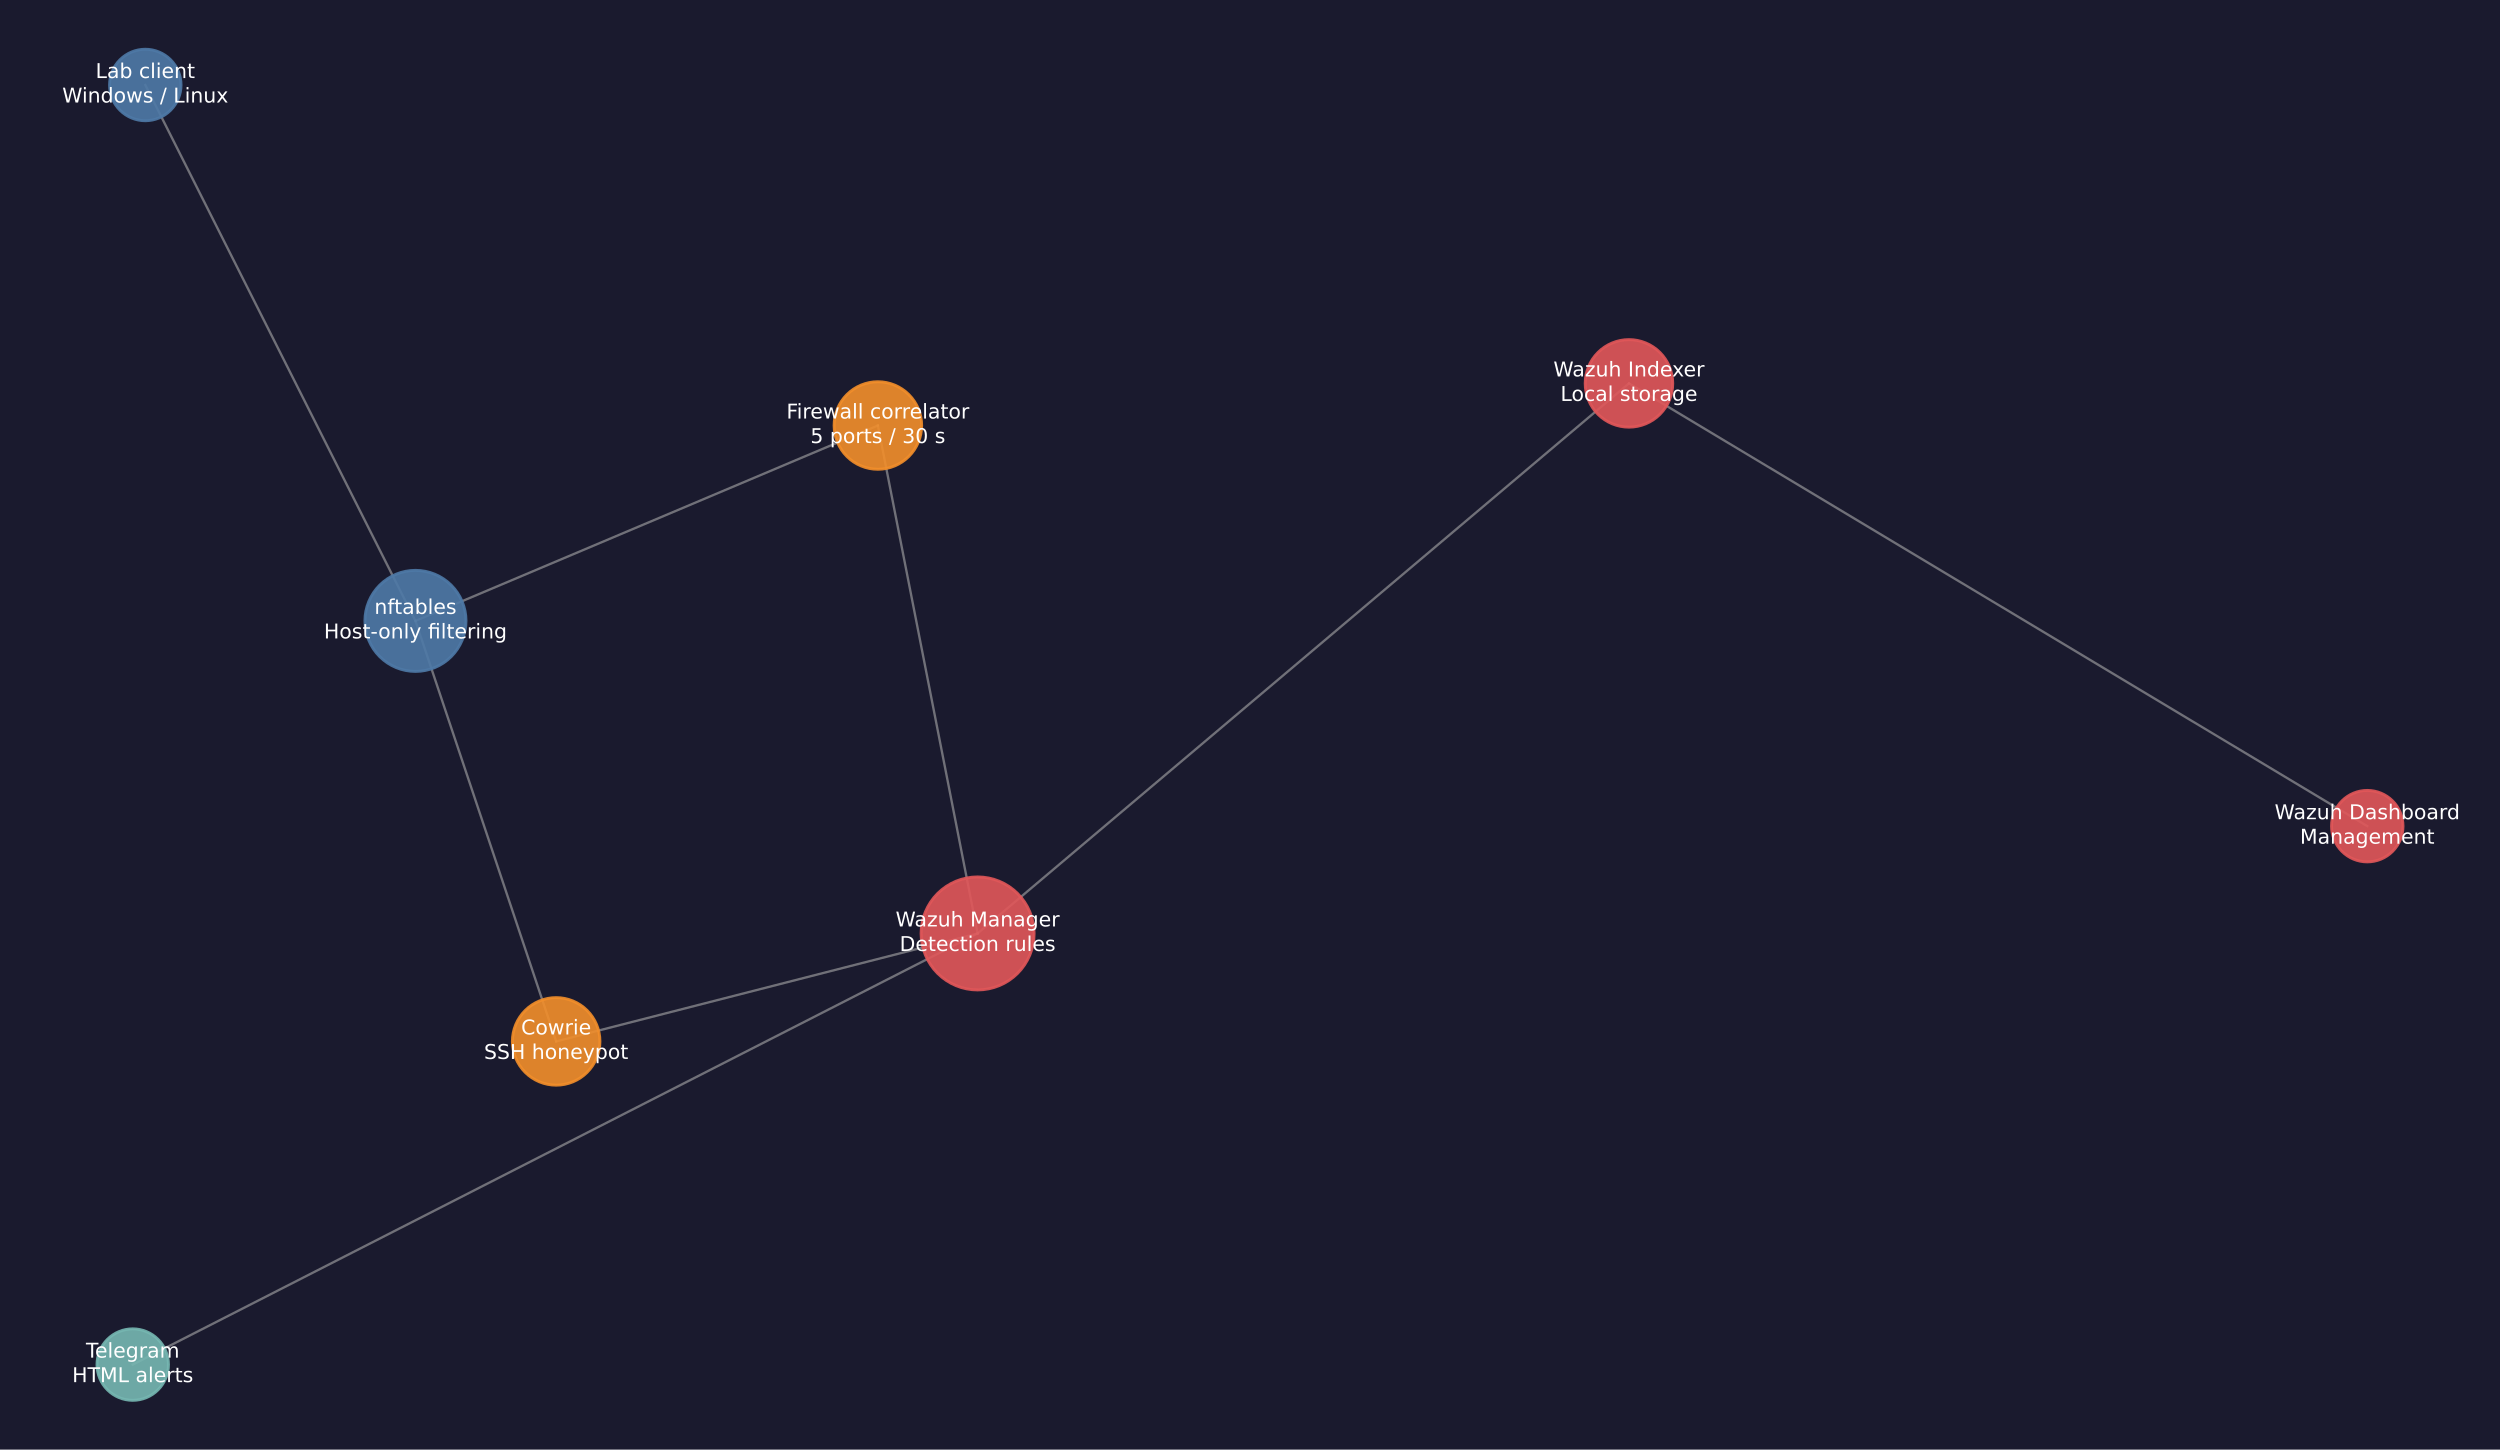
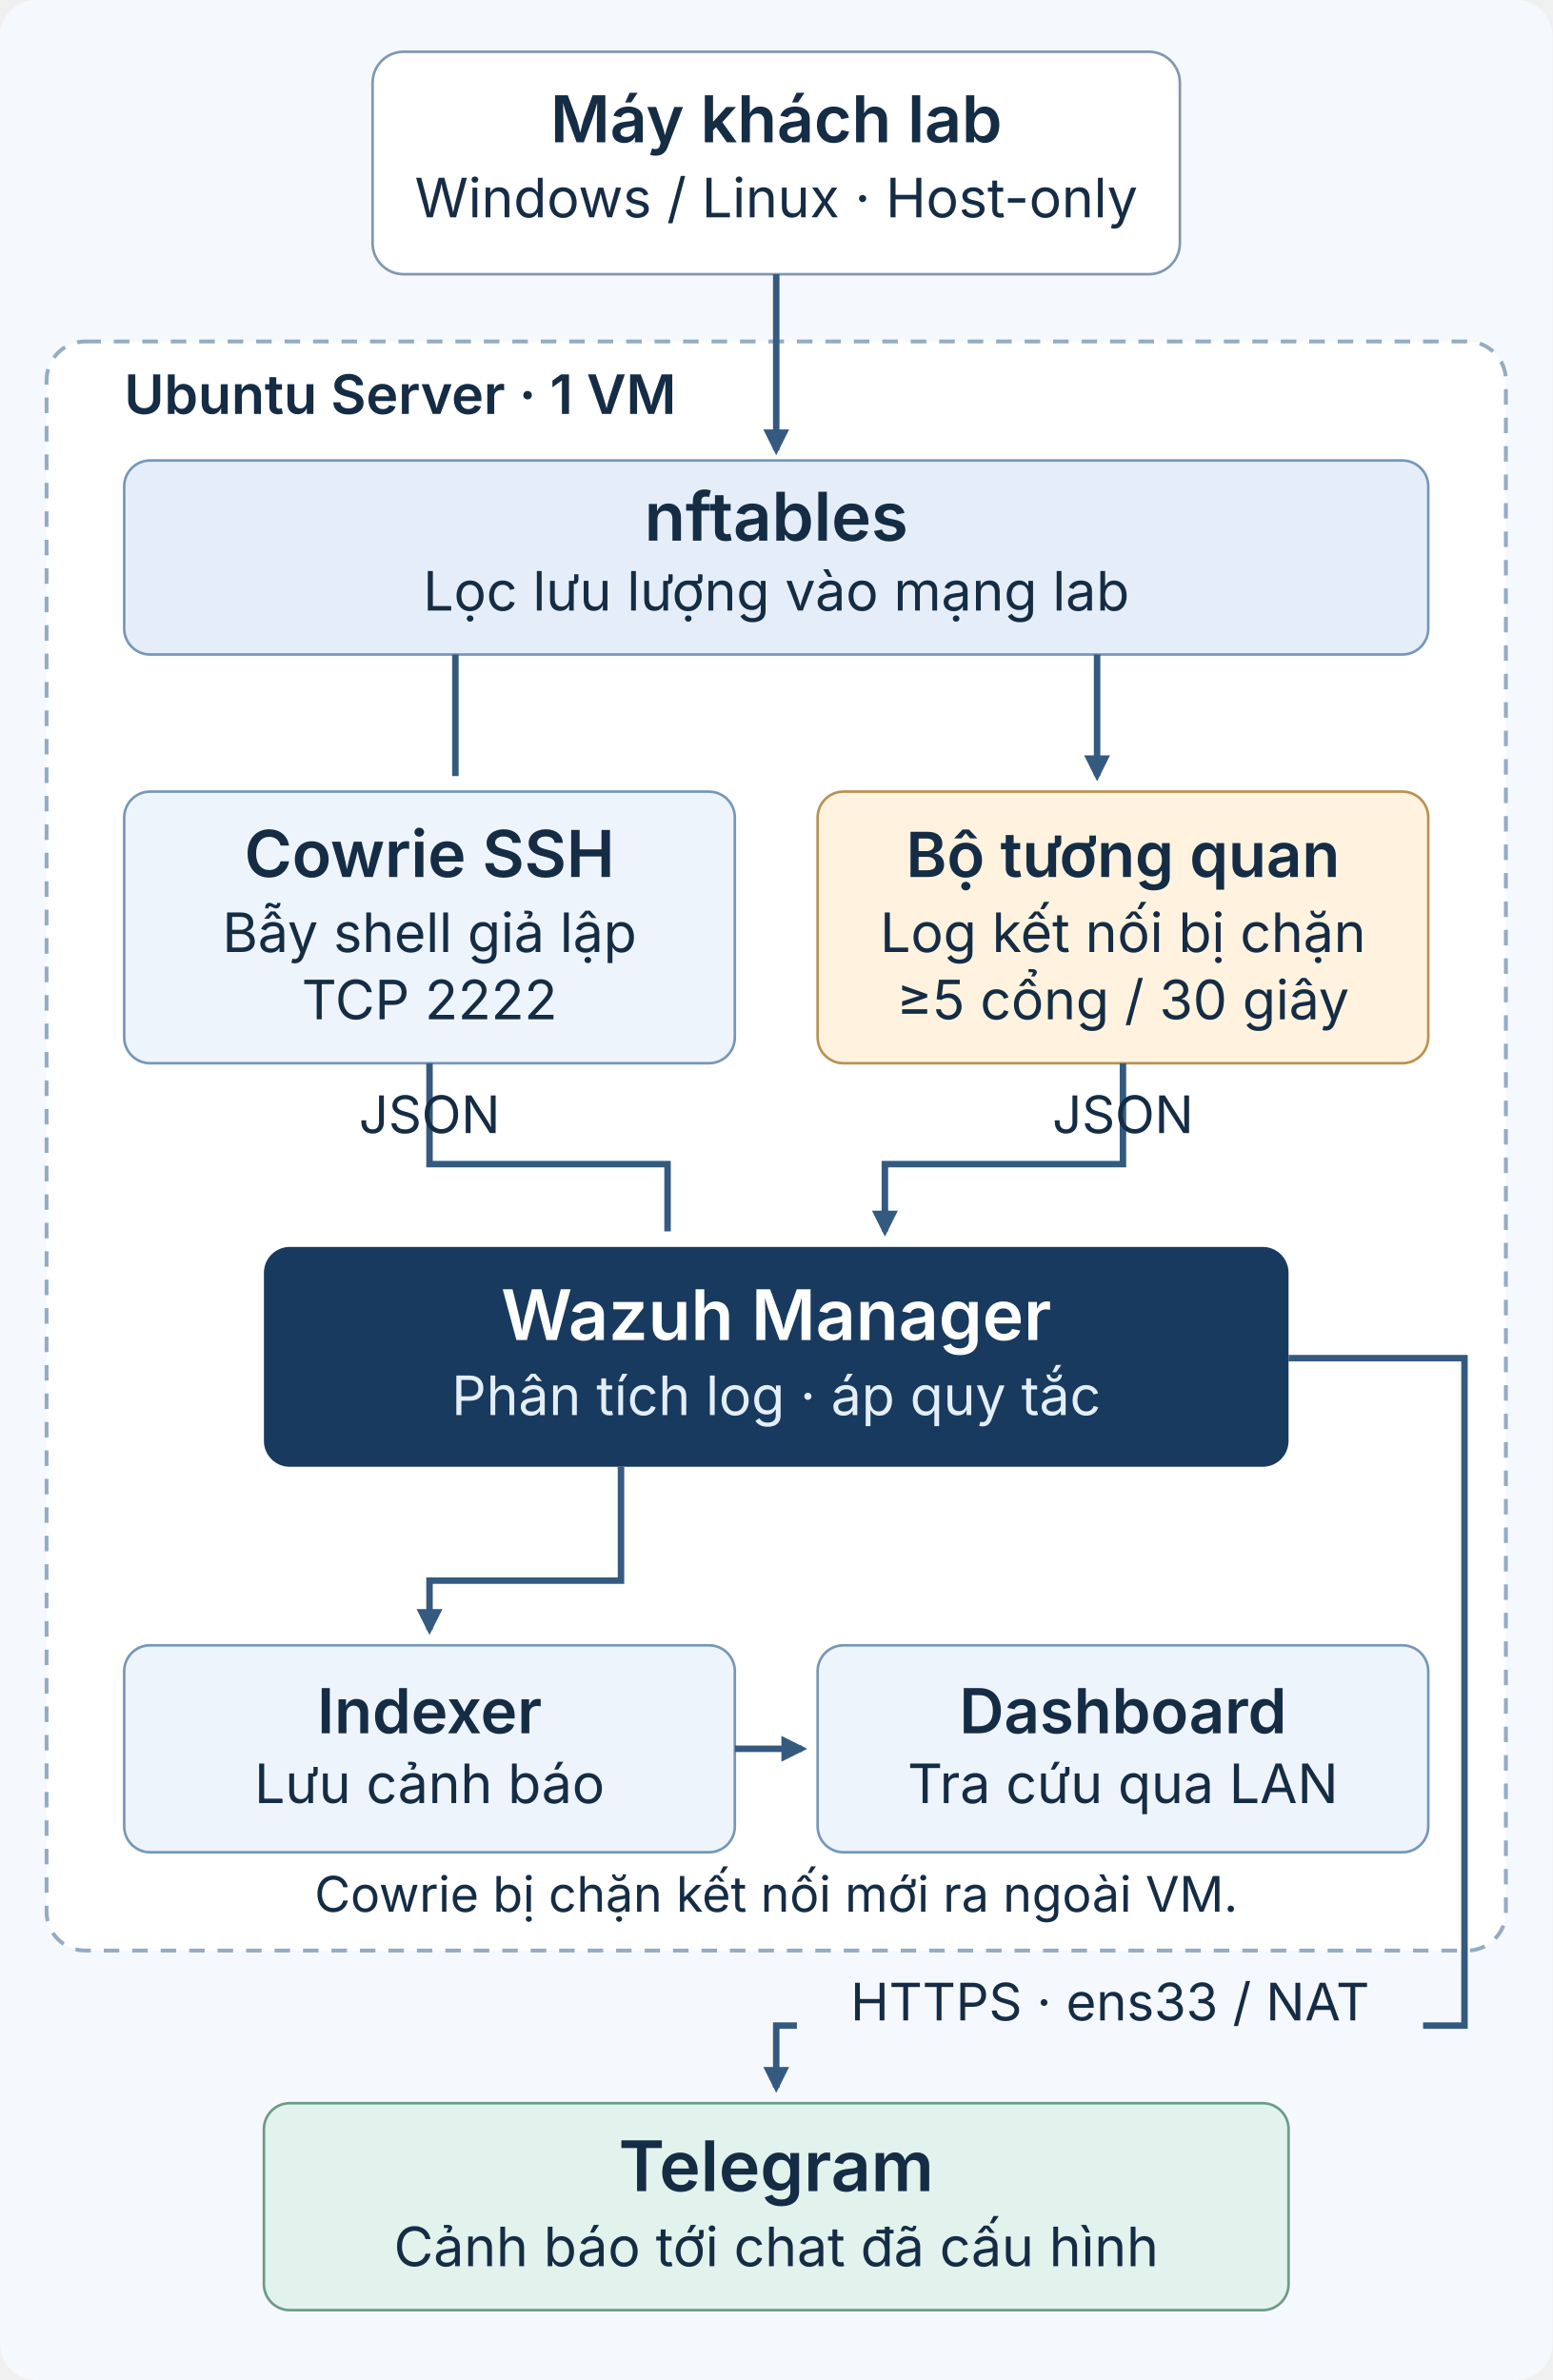
- <svg xmlns="http://www.w3.org/2000/svg" xmlns:xlink="http://www.w3.org/1999/xlink" width="856.8pt" height="496.8pt" viewBox="0 0 856.8 496.8" version="1.1">
+ <svg xmlns="http://www.w3.org/2000/svg" width="600" height="920" viewBox="0 0 600 920" role="img" aria-labelledby="title description">
  <defs>
-     <style type="text/css">*{stroke-linejoin: round; stroke-linecap: butt}</style>
+     <marker id="arrow" markerWidth="10" markerHeight="10" refX="8" refY="5" orient="auto" markerUnits="userSpaceOnUse">
+       <path d="M0 0L10 5L0 10Z" fill="#345a80" />
+     </marker>
  </defs>
-   <g id="figure_1">
-     <g id="patch_1">
-       <path d="M 0 496.8 L 856.8 496.8 L 856.8 0 L 0 0 z " style="fill: #1a1a2e" />
-     </g>
-     <g id="axes_1">
-       <g id="line2d_1">
-         <path d="M 49.797 29.127 L 142.387 212.789 " clip-path="url(#p8a713162a4)" style="fill: none; stroke: #aaaaaa; stroke-opacity: 0.6; stroke-width: 0.8; stroke-linecap: square" />
-       </g>
-       <g id="line2d_2">
-         <path d="M 142.387 212.789 L 190.608 356.907 " clip-path="url(#p8a713162a4)" style="fill: none; stroke: #aaaaaa; stroke-opacity: 0.6; stroke-width: 0.8; stroke-linecap: square" />
-       </g>
-       <g id="line2d_3">
-         <path d="M 142.387 212.789 L 300.867 145.831 " clip-path="url(#p8a713162a4)" style="fill: none; stroke: #aaaaaa; stroke-opacity: 0.6; stroke-width: 0.8; stroke-linecap: square" />
-       </g>
-       <g id="line2d_4">
-         <path d="M 190.608 356.907 L 335.044 319.905 " clip-path="url(#p8a713162a4)" style="fill: none; stroke: #aaaaaa; stroke-opacity: 0.6; stroke-width: 0.8; stroke-linecap: square" />
-       </g>
-       <g id="line2d_5">
-         <path d="M 300.867 145.831 L 335.044 319.905 " clip-path="url(#p8a713162a4)" style="fill: none; stroke: #aaaaaa; stroke-opacity: 0.6; stroke-width: 0.8; stroke-linecap: square" />
-       </g>
-       <g id="line2d_6">
-         <path d="M 335.044 319.905 L 558.28 131.393 " clip-path="url(#p8a713162a4)" style="fill: none; stroke: #aaaaaa; stroke-opacity: 0.6; stroke-width: 0.8; stroke-linecap: square" />
-       </g>
-       <g id="line2d_7">
-         <path d="M 335.044 319.905 L 45.491 467.673 " clip-path="url(#p8a713162a4)" style="fill: none; stroke: #aaaaaa; stroke-opacity: 0.6; stroke-width: 0.8; stroke-linecap: square" />
-       </g>
-       <g id="line2d_8">
-         <path d="M 558.28 131.393 L 811.309 283.137 " clip-path="url(#p8a713162a4)" style="fill: none; stroke: #aaaaaa; stroke-opacity: 0.6; stroke-width: 0.8; stroke-linecap: square" />
-       </g>
-       <g id="PathCollection_1">
-         <path d="M 49.797 41.375 C 53.045 41.375 56.16 40.084 58.457 37.788 C 60.754 35.491 62.044 32.375 62.044 29.127 C 62.044 25.879 60.754 22.764 58.457 20.467 C 56.16 18.17 53.045 16.88 49.797 16.88 C 46.548 16.88 43.433 18.17 41.136 20.467 C 38.84 22.764 37.549 25.879 37.549 29.127 C 37.549 32.375 38.84 35.491 41.136 37.788 C 43.433 40.084 46.548 41.375 49.797 41.375 z " clip-path="url(#p8a713162a4)" style="fill: #4e79a7; fill-opacity: 0.9; stroke: #4e79a7; stroke-opacity: 0.9" />
-         <path d="M 142.387 230.11 C 146.98 230.11 151.386 228.285 154.634 225.037 C 157.882 221.789 159.707 217.383 159.707 212.789 C 159.707 208.196 157.882 203.79 154.634 200.542 C 151.386 197.294 146.98 195.469 142.387 195.469 C 137.793 195.469 133.387 197.294 130.139 200.542 C 126.891 203.79 125.066 208.196 125.066 212.789 C 125.066 217.383 126.891 221.789 130.139 225.037 C 133.387 228.285 137.793 230.11 142.387 230.11 z " clip-path="url(#p8a713162a4)" style="fill: #4e79a7; fill-opacity: 0.9; stroke: #4e79a7; stroke-opacity: 0.9" />
-         <path d="M 190.608 371.907 C 194.586 371.907 198.402 370.327 201.215 367.514 C 204.027 364.701 205.608 360.886 205.608 356.907 C 205.608 352.929 204.027 349.114 201.215 346.301 C 198.402 343.488 194.586 341.907 190.608 341.907 C 186.63 341.907 182.814 343.488 180.001 346.301 C 177.188 349.114 175.608 352.929 175.608 356.907 C 175.608 360.886 177.188 364.701 180.001 367.514 C 182.814 370.327 186.63 371.907 190.608 371.907 z " clip-path="url(#p8a713162a4)" style="fill: #f28e2b; fill-opacity: 0.9; stroke: #f28e2b; stroke-opacity: 0.9" />
-         <path d="M 300.867 160.831 C 304.845 160.831 308.661 159.251 311.474 156.438 C 314.287 153.625 315.867 149.809 315.867 145.831 C 315.867 141.853 314.287 138.038 311.474 135.225 C 308.661 132.412 304.845 130.831 300.867 130.831 C 296.889 130.831 293.074 132.412 290.261 135.225 C 287.448 138.038 285.867 141.853 285.867 145.831 C 285.867 149.809 287.448 153.625 290.261 156.438 C 293.074 159.251 296.889 160.831 300.867 160.831 z " clip-path="url(#p8a713162a4)" style="fill: #f28e2b; fill-opacity: 0.9; stroke: #f28e2b; stroke-opacity: 0.9" />
-         <path d="M 335.044 339.27 C 340.18 339.27 345.106 337.23 348.737 333.598 C 352.368 329.967 354.409 325.041 354.409 319.905 C 354.409 314.77 352.368 309.844 348.737 306.212 C 345.106 302.581 340.18 300.54 335.044 300.54 C 329.908 300.54 324.982 302.581 321.351 306.212 C 317.719 309.844 315.679 314.77 315.679 319.905 C 315.679 325.041 317.719 329.967 321.351 333.598 C 324.982 337.23 329.908 339.27 335.044 339.27 z " clip-path="url(#p8a713162a4)" style="fill: #e15759; fill-opacity: 0.9; stroke: #e15759; stroke-opacity: 0.9" />
-         <path d="M 558.28 146.393 C 562.258 146.393 566.074 144.813 568.886 142 C 571.699 139.187 573.28 135.371 573.28 131.393 C 573.28 127.415 571.699 123.599 568.886 120.787 C 566.074 117.974 562.258 116.393 558.28 116.393 C 554.302 116.393 550.486 117.974 547.673 120.787 C 544.86 123.599 543.28 127.415 543.28 131.393 C 543.28 135.371 544.86 139.187 547.673 142 C 550.486 144.813 554.302 146.393 558.28 146.393 z " clip-path="url(#p8a713162a4)" style="fill: #e15759; fill-opacity: 0.9; stroke: #e15759; stroke-opacity: 0.9" />
-         <path d="M 811.309 295.384 C 814.557 295.384 817.673 294.094 819.969 291.797 C 822.266 289.5 823.557 286.385 823.557 283.137 C 823.557 279.889 822.266 276.773 819.969 274.476 C 817.673 272.18 814.557 270.889 811.309 270.889 C 808.061 270.889 804.946 272.18 802.649 274.476 C 800.352 276.773 799.062 279.889 799.062 283.137 C 799.062 286.385 800.352 289.5 802.649 291.797 C 804.946 294.094 808.061 295.384 811.309 295.384 z " clip-path="url(#p8a713162a4)" style="fill: #e15759; fill-opacity: 0.9; stroke: #e15759; stroke-opacity: 0.9" />
-         <path d="M 45.491 479.92 C 48.739 479.92 51.854 478.63 54.151 476.333 C 56.448 474.036 57.738 470.921 57.738 467.673 C 57.738 464.425 56.448 461.309 54.151 459.012 C 51.854 456.716 48.739 455.425 45.491 455.425 C 42.243 455.425 39.127 456.716 36.831 459.012 C 34.534 461.309 33.243 464.425 33.243 467.673 C 33.243 470.921 34.534 474.036 36.831 476.333 C 39.127 478.63 42.243 479.92 45.491 479.92 z " clip-path="url(#p8a713162a4)" style="fill: #76b7b2; fill-opacity: 0.9; stroke: #76b7b2; stroke-opacity: 0.9" />
-       </g>
-       <g id="text_1">
-         <g clip-path="url(#p8a713162a4)">
-           <g style="fill: #ffffff" transform="translate(32.75426 26.74495) scale(0.07 -0.07)">
-             <defs>
-               <path id="DejaVuSans-2f" d="M 628 4666 L 1259 4666 L 1259 531 L 3531 531 L 3531 0 L 628 0 L 628 4666 z " transform="scale(0.015625)" />
-               <path id="DejaVuSans-44" d="M 2194 1759 Q 1497 1759 1228 1600 Q 959 1441 959 1056 Q 959 750 1161 570 Q 1363 391 1709 391 Q 2188 391 2477 730 Q 2766 1069 2766 1631 L 2766 1759 L 2194 1759 z M 3341 1997 L 3341 0 L 2766 0 L 2766 531 Q 2569 213 2275 61 Q 1981 -91 1556 -91 Q 1019 -91 701 211 Q 384 513 384 1019 Q 384 1609 779 1909 Q 1175 2209 1959 2209 L 2766 2209 L 2766 2266 Q 2766 2663 2505 2880 Q 2244 3097 1772 3097 Q 1472 3097 1187 3025 Q 903 2953 641 2809 L 641 3341 Q 956 3463 1253 3523 Q 1550 3584 1831 3584 Q 2591 3584 2966 3190 Q 3341 2797 3341 1997 z " transform="scale(0.015625)" />
-               <path id="DejaVuSans-45" d="M 3116 1747 Q 3116 2381 2855 2742 Q 2594 3103 2138 3103 Q 1681 3103 1420 2742 Q 1159 2381 1159 1747 Q 1159 1113 1420 752 Q 1681 391 2138 391 Q 2594 391 2855 752 Q 3116 1113 3116 1747 z M 1159 2969 Q 1341 3281 1617 3432 Q 1894 3584 2278 3584 Q 2916 3584 3314 3078 Q 3713 2572 3713 1747 Q 3713 922 3314 415 Q 2916 -91 2278 -91 Q 1894 -91 1617 61 Q 1341 213 1159 525 L 1159 0 L 581 0 L 581 4863 L 1159 4863 L 1159 2969 z " transform="scale(0.015625)" />
-               <path id="DejaVuSans-3" transform="scale(0.015625)" />
-               <path id="DejaVuSans-46" d="M 3122 3366 L 3122 2828 Q 2878 2963 2633 3030 Q 2388 3097 2138 3097 Q 1578 3097 1268 2742 Q 959 2388 959 1747 Q 959 1106 1268 751 Q 1578 397 2138 397 Q 2388 397 2633 464 Q 2878 531 3122 666 L 3122 134 Q 2881 22 2623 -34 Q 2366 -91 2075 -91 Q 1284 -91 818 406 Q 353 903 353 1747 Q 353 2603 823 3093 Q 1294 3584 2113 3584 Q 2378 3584 2631 3529 Q 2884 3475 3122 3366 z " transform="scale(0.015625)" />
-               <path id="DejaVuSans-4f" d="M 603 4863 L 1178 4863 L 1178 0 L 603 0 L 603 4863 z " transform="scale(0.015625)" />
-               <path id="DejaVuSans-4c" d="M 603 3500 L 1178 3500 L 1178 0 L 603 0 L 603 3500 z M 603 4863 L 1178 4863 L 1178 4134 L 603 4134 L 603 4863 z " transform="scale(0.015625)" />
-               <path id="DejaVuSans-48" d="M 3597 1894 L 3597 1613 L 953 1613 Q 991 1019 1311 708 Q 1631 397 2203 397 Q 2534 397 2845 478 Q 3156 559 3463 722 L 3463 178 Q 3153 47 2828 -22 Q 2503 -91 2169 -91 Q 1331 -91 842 396 Q 353 884 353 1716 Q 353 2575 817 3079 Q 1281 3584 2069 3584 Q 2775 3584 3186 3129 Q 3597 2675 3597 1894 z M 3022 2063 Q 3016 2534 2758 2815 Q 2500 3097 2075 3097 Q 1594 3097 1305 2825 Q 1016 2553 972 2059 L 3022 2063 z " transform="scale(0.015625)" />
-               <path id="DejaVuSans-51" d="M 3513 2113 L 3513 0 L 2938 0 L 2938 2094 Q 2938 2591 2744 2837 Q 2550 3084 2163 3084 Q 1697 3084 1428 2787 Q 1159 2491 1159 1978 L 1159 0 L 581 0 L 581 3500 L 1159 3500 L 1159 2956 Q 1366 3272 1645 3428 Q 1925 3584 2291 3584 Q 2894 3584 3203 3211 Q 3513 2838 3513 2113 z " transform="scale(0.015625)" />
-               <path id="DejaVuSans-57" d="M 1172 4494 L 1172 3500 L 2356 3500 L 2356 3053 L 1172 3053 L 1172 1153 Q 1172 725 1289 603 Q 1406 481 1766 481 L 2356 481 L 2356 0 L 1766 0 Q 1100 0 847 248 Q 594 497 594 1153 L 594 3053 L 172 3053 L 172 3500 L 594 3500 L 594 4494 L 1172 4494 z " transform="scale(0.015625)" />
-             </defs>
-             <use xlink:href="#DejaVuSans-2f" />
-             <use xlink:href="#DejaVuSans-44" transform="translate(55.71875 0)" />
-             <use xlink:href="#DejaVuSans-45" transform="translate(117 0)" />
-             <use xlink:href="#DejaVuSans-3" transform="translate(180.4844 0)" />
-             <use xlink:href="#DejaVuSans-46" transform="translate(212.2656 0)" />
-             <use xlink:href="#DejaVuSans-4f" transform="translate(267.25 0)" />
-             <use xlink:href="#DejaVuSans-4c" transform="translate(295.0312 0)" />
-             <use xlink:href="#DejaVuSans-48" transform="translate(322.8125 0)" />
-             <use xlink:href="#DejaVuSans-51" transform="translate(384.3438 0)" />
-             <use xlink:href="#DejaVuSans-57" transform="translate(447.7188 0)" />
-           </g>
-         </g>
-         <g clip-path="url(#p8a713162a4)">
-           <g style="fill: #ffffff" transform="translate(21.33934 35.14686) scale(0.07 -0.07)">
-             <defs>
-               <path id="DejaVuSans-3a" d="M 213 4666 L 850 4666 L 1831 722 L 2809 4666 L 3519 4666 L 4500 722 L 5478 4666 L 6119 4666 L 4947 0 L 4153 0 L 3169 4050 L 2175 0 L 1381 0 L 213 4666 z " transform="scale(0.015625)" />
-               <path id="DejaVuSans-47" d="M 2906 2969 L 2906 4863 L 3481 4863 L 3481 0 L 2906 0 L 2906 525 Q 2725 213 2448 61 Q 2172 -91 1784 -91 Q 1150 -91 751 415 Q 353 922 353 1747 Q 353 2572 751 3078 Q 1150 3584 1784 3584 Q 2172 3584 2448 3432 Q 2725 3281 2906 2969 z M 947 1747 Q 947 1113 1208 752 Q 1469 391 1925 391 Q 2381 391 2643 752 Q 2906 1113 2906 1747 Q 2906 2381 2643 2742 Q 2381 3103 1925 3103 Q 1469 3103 1208 2742 Q 947 2381 947 1747 z " transform="scale(0.015625)" />
-               <path id="DejaVuSans-52" d="M 1959 3097 Q 1497 3097 1228 2736 Q 959 2375 959 1747 Q 959 1119 1226 758 Q 1494 397 1959 397 Q 2419 397 2687 759 Q 2956 1122 2956 1747 Q 2956 2369 2687 2733 Q 2419 3097 1959 3097 z M 1959 3584 Q 2709 3584 3137 3096 Q 3566 2609 3566 1747 Q 3566 888 3137 398 Q 2709 -91 1959 -91 Q 1206 -91 779 398 Q 353 888 353 1747 Q 353 2609 779 3096 Q 1206 3584 1959 3584 z " transform="scale(0.015625)" />
-               <path id="DejaVuSans-5a" d="M 269 3500 L 844 3500 L 1563 769 L 2278 3500 L 2956 3500 L 3675 769 L 4391 3500 L 4966 3500 L 4050 0 L 3372 0 L 2619 2869 L 1863 0 L 1184 0 L 269 3500 z " transform="scale(0.015625)" />
-               <path id="DejaVuSans-56" d="M 2834 3397 L 2834 2853 Q 2591 2978 2328 3040 Q 2066 3103 1784 3103 Q 1356 3103 1142 2972 Q 928 2841 928 2578 Q 928 2378 1081 2264 Q 1234 2150 1697 2047 L 1894 2003 Q 2506 1872 2764 1633 Q 3022 1394 3022 966 Q 3022 478 2636 193 Q 2250 -91 1575 -91 Q 1294 -91 989 -36 Q 684 19 347 128 L 347 722 Q 666 556 975 473 Q 1284 391 1588 391 Q 1994 391 2212 530 Q 2431 669 2431 922 Q 2431 1156 2273 1281 Q 2116 1406 1581 1522 L 1381 1569 Q 847 1681 609 1914 Q 372 2147 372 2553 Q 372 3047 722 3315 Q 1072 3584 1716 3584 Q 2034 3584 2315 3537 Q 2597 3491 2834 3397 z " transform="scale(0.015625)" />
-               <path id="DejaVuSans-12" d="M 1625 4666 L 2156 4666 L 531 -594 L 0 -594 L 1625 4666 z " transform="scale(0.015625)" />
-               <path id="DejaVuSans-58" d="M 544 1381 L 544 3500 L 1119 3500 L 1119 1403 Q 1119 906 1312 657 Q 1506 409 1894 409 Q 2359 409 2629 706 Q 2900 1003 2900 1516 L 2900 3500 L 3475 3500 L 3475 0 L 2900 0 L 2900 538 Q 2691 219 2414 64 Q 2138 -91 1772 -91 Q 1169 -91 856 284 Q 544 659 544 1381 z M 1991 3584 L 1991 3584 z " transform="scale(0.015625)" />
-               <path id="DejaVuSans-5b" d="M 3513 3500 L 2247 1797 L 3578 0 L 2900 0 L 1881 1375 L 863 0 L 184 0 L 1544 1831 L 300 3500 L 978 3500 L 1906 2253 L 2834 3500 L 3513 3500 z " transform="scale(0.015625)" />
-             </defs>
-             <use xlink:href="#DejaVuSans-3a" />
-             <use xlink:href="#DejaVuSans-4c" transform="translate(96.67188 0)" />
-             <use xlink:href="#DejaVuSans-51" transform="translate(124.4531 0)" />
-             <use xlink:href="#DejaVuSans-47" transform="translate(187.8281 0)" />
-             <use xlink:href="#DejaVuSans-52" transform="translate(251.3125 0)" />
-             <use xlink:href="#DejaVuSans-5a" transform="translate(312.5 0)" />
-             <use xlink:href="#DejaVuSans-56" transform="translate(394.2812 0)" />
-             <use xlink:href="#DejaVuSans-3" transform="translate(446.375 0)" />
-             <use xlink:href="#DejaVuSans-12" transform="translate(478.1562 0)" />
-             <use xlink:href="#DejaVuSans-3" transform="translate(511.8438 0)" />
-             <use xlink:href="#DejaVuSans-2f" transform="translate(543.625 0)" />
-             <use xlink:href="#DejaVuSans-4c" transform="translate(599.3438 0)" />
-             <use xlink:href="#DejaVuSans-51" transform="translate(627.125 0)" />
-             <use xlink:href="#DejaVuSans-58" transform="translate(690.5 0)" />
-             <use xlink:href="#DejaVuSans-5b" transform="translate(753.875 0)" />
-           </g>
-         </g>
-       </g>
-       <g id="text_2">
-         <g clip-path="url(#p8a713162a4)">
-           <g style="fill: #ffffff" transform="translate(128.3096 210.4069) scale(0.07 -0.07)">
-             <defs>
-               <path id="DejaVuSans-49" d="M 2375 4863 L 2375 4384 L 1825 4384 Q 1516 4384 1395 4259 Q 1275 4134 1275 3809 L 1275 3500 L 2222 3500 L 2222 3053 L 1275 3053 L 1275 0 L 697 0 L 697 3053 L 147 3053 L 147 3500 L 697 3500 L 697 3744 Q 697 4328 969 4595 Q 1241 4863 1831 4863 L 2375 4863 z " transform="scale(0.015625)" />
-             </defs>
-             <use xlink:href="#DejaVuSans-51" />
-             <use xlink:href="#DejaVuSans-49" transform="translate(63.375 0)" />
-             <use xlink:href="#DejaVuSans-57" transform="translate(96.82812 0)" />
-             <use xlink:href="#DejaVuSans-44" transform="translate(136.0312 0)" />
-             <use xlink:href="#DejaVuSans-45" transform="translate(197.3125 0)" />
-             <use xlink:href="#DejaVuSans-4f" transform="translate(260.7969 0)" />
-             <use xlink:href="#DejaVuSans-48" transform="translate(288.5781 0)" />
-             <use xlink:href="#DejaVuSans-56" transform="translate(350.1094 0)" />
-           </g>
-         </g>
-         <g clip-path="url(#p8a713162a4)">
-           <g style="fill: #ffffff" transform="translate(111.0202 218.8088) scale(0.07 -0.07)">
-             <defs>
-               <path id="DejaVuSans-2b" d="M 628 4666 L 1259 4666 L 1259 2753 L 3553 2753 L 3553 4666 L 4184 4666 L 4184 0 L 3553 0 L 3553 2222 L 1259 2222 L 1259 0 L 628 0 L 628 4666 z " transform="scale(0.015625)" />
-               <path id="DejaVuSans-10" d="M 313 2009 L 1997 2009 L 1997 1497 L 313 1497 L 313 2009 z " transform="scale(0.015625)" />
-               <path id="DejaVuSans-5c" d="M 2059 -325 Q 1816 -950 1584 -1140 Q 1353 -1331 966 -1331 L 506 -1331 L 506 -850 L 844 -850 Q 1081 -850 1212 -737 Q 1344 -625 1503 -206 L 1606 56 L 191 3500 L 800 3500 L 1894 763 L 2988 3500 L 3597 3500 L 2059 -325 z " transform="scale(0.015625)" />
-               <path id="DejaVuSans-13af" d="M 3431 3500 L 3431 0 L 2853 0 L 2853 3053 L 1275 3053 L 1275 0 L 697 0 L 697 3053 L 147 3053 L 147 3500 L 697 3500 L 697 3744 Q 697 4316 967 4589 Q 1238 4863 1797 4863 L 2375 4863 L 2375 4384 L 1825 4384 Q 1516 4384 1395 4259 Q 1275 4134 1275 3809 L 1275 3500 L 3431 3500 z M 2853 4856 L 3431 4856 L 3431 4128 L 2853 4128 L 2853 4856 z " transform="scale(0.015625)" />
-               <path id="DejaVuSans-55" d="M 2631 2963 Q 2534 3019 2420 3045 Q 2306 3072 2169 3072 Q 1681 3072 1420 2755 Q 1159 2438 1159 1844 L 1159 0 L 581 0 L 581 3500 L 1159 3500 L 1159 2956 Q 1341 3275 1631 3429 Q 1922 3584 2338 3584 Q 2397 3584 2469 3576 Q 2541 3569 2628 3553 L 2631 2963 z " transform="scale(0.015625)" />
-               <path id="DejaVuSans-4a" d="M 2906 1791 Q 2906 2416 2648 2759 Q 2391 3103 1925 3103 Q 1463 3103 1205 2759 Q 947 2416 947 1791 Q 947 1169 1205 825 Q 1463 481 1925 481 Q 2391 481 2648 825 Q 2906 1169 2906 1791 z M 3481 434 Q 3481 -459 3084 -895 Q 2688 -1331 1869 -1331 Q 1566 -1331 1297 -1286 Q 1028 -1241 775 -1147 L 775 -588 Q 1028 -725 1275 -790 Q 1522 -856 1778 -856 Q 2344 -856 2625 -561 Q 2906 -266 2906 331 L 2906 616 Q 2728 306 2450 153 Q 2172 0 1784 0 Q 1141 0 747 490 Q 353 981 353 1791 Q 353 2603 747 3093 Q 1141 3584 1784 3584 Q 2172 3584 2450 3431 Q 2728 3278 2906 2969 L 2906 3500 L 3481 3500 L 3481 434 z " transform="scale(0.015625)" />
-             </defs>
-             <use xlink:href="#DejaVuSans-2b" />
-             <use xlink:href="#DejaVuSans-52" transform="translate(75.20312 0)" />
-             <use xlink:href="#DejaVuSans-56" transform="translate(136.3906 0)" />
-             <use xlink:href="#DejaVuSans-57" transform="translate(188.4844 0)" />
-             <use xlink:href="#DejaVuSans-10" transform="translate(227.6875 0)" />
-             <use xlink:href="#DejaVuSans-52" transform="translate(265.625 0)" />
-             <use xlink:href="#DejaVuSans-51" transform="translate(326.8125 0)" />
-             <use xlink:href="#DejaVuSans-4f" transform="translate(390.1875 0)" />
-             <use xlink:href="#DejaVuSans-5c" transform="translate(417.9688 0)" />
-             <use xlink:href="#DejaVuSans-3" transform="translate(477.1562 0)" />
-             <use xlink:href="#DejaVuSans-13af" transform="translate(508.9375 0)" />
-             <use xlink:href="#DejaVuSans-4f" transform="translate(571.9219 0)" />
-             <use xlink:href="#DejaVuSans-57" transform="translate(599.7031 0)" />
-             <use xlink:href="#DejaVuSans-48" transform="translate(638.9062 0)" />
-             <use xlink:href="#DejaVuSans-55" transform="translate(700.4375 0)" />
-             <use xlink:href="#DejaVuSans-4c" transform="translate(741.5469 0)" />
-             <use xlink:href="#DejaVuSans-51" transform="translate(769.3281 0)" />
-             <use xlink:href="#DejaVuSans-4a" transform="translate(832.7031 0)" />
-           </g>
-         </g>
-       </g>
-       <g id="text_3">
-         <g clip-path="url(#p8a713162a4)">
-           <g style="fill: #ffffff" transform="translate(178.5953 354.5252) scale(0.07 -0.07)">
-             <defs>
-               <path id="DejaVuSans-26" d="M 4122 4306 L 4122 3641 Q 3803 3938 3442 4084 Q 3081 4231 2675 4231 Q 1875 4231 1450 3742 Q 1025 3253 1025 2328 Q 1025 1406 1450 917 Q 1875 428 2675 428 Q 3081 428 3442 575 Q 3803 722 4122 1019 L 4122 359 Q 3791 134 3420 21 Q 3050 -91 2638 -91 Q 1578 -91 968 557 Q 359 1206 359 2328 Q 359 3453 968 4101 Q 1578 4750 2638 4750 Q 3056 4750 3426 4639 Q 3797 4528 4122 4306 z " transform="scale(0.015625)" />
-             </defs>
-             <use xlink:href="#DejaVuSans-26" />
-             <use xlink:href="#DejaVuSans-52" transform="translate(69.82812 0)" />
-             <use xlink:href="#DejaVuSans-5a" transform="translate(131.0156 0)" />
-             <use xlink:href="#DejaVuSans-55" transform="translate(212.7969 0)" />
-             <use xlink:href="#DejaVuSans-4c" transform="translate(253.9062 0)" />
-             <use xlink:href="#DejaVuSans-48" transform="translate(281.6875 0)" />
-           </g>
-         </g>
-         <g clip-path="url(#p8a713162a4)">
-           <g style="fill: #ffffff" transform="translate(165.881 362.9271) scale(0.07 -0.07)">
-             <defs>
-               <path id="DejaVuSans-36" d="M 3425 4513 L 3425 3897 Q 3066 4069 2747 4153 Q 2428 4238 2131 4238 Q 1616 4238 1336 4038 Q 1056 3838 1056 3469 Q 1056 3159 1242 3001 Q 1428 2844 1947 2747 L 2328 2669 Q 3034 2534 3370 2195 Q 3706 1856 3706 1288 Q 3706 609 3251 259 Q 2797 -91 1919 -91 Q 1588 -91 1214 -16 Q 841 59 441 206 L 441 856 Q 825 641 1194 531 Q 1563 422 1919 422 Q 2459 422 2753 634 Q 3047 847 3047 1241 Q 3047 1584 2836 1778 Q 2625 1972 2144 2069 L 1759 2144 Q 1053 2284 737 2584 Q 422 2884 422 3419 Q 422 4038 858 4394 Q 1294 4750 2059 4750 Q 2388 4750 2728 4690 Q 3069 4631 3425 4513 z " transform="scale(0.015625)" />
-               <path id="DejaVuSans-4b" d="M 3513 2113 L 3513 0 L 2938 0 L 2938 2094 Q 2938 2591 2744 2837 Q 2550 3084 2163 3084 Q 1697 3084 1428 2787 Q 1159 2491 1159 1978 L 1159 0 L 581 0 L 581 4863 L 1159 4863 L 1159 2956 Q 1366 3272 1645 3428 Q 1925 3584 2291 3584 Q 2894 3584 3203 3211 Q 3513 2838 3513 2113 z " transform="scale(0.015625)" />
-               <path id="DejaVuSans-53" d="M 1159 525 L 1159 -1331 L 581 -1331 L 581 3500 L 1159 3500 L 1159 2969 Q 1341 3281 1617 3432 Q 1894 3584 2278 3584 Q 2916 3584 3314 3078 Q 3713 2572 3713 1747 Q 3713 922 3314 415 Q 2916 -91 2278 -91 Q 1894 -91 1617 61 Q 1341 213 1159 525 z M 3116 1747 Q 3116 2381 2855 2742 Q 2594 3103 2138 3103 Q 1681 3103 1420 2742 Q 1159 2381 1159 1747 Q 1159 1113 1420 752 Q 1681 391 2138 391 Q 2594 391 2855 752 Q 3116 1113 3116 1747 z " transform="scale(0.015625)" />
-             </defs>
-             <use xlink:href="#DejaVuSans-36" />
-             <use xlink:href="#DejaVuSans-36" transform="translate(63.48438 0)" />
-             <use xlink:href="#DejaVuSans-2b" transform="translate(126.9688 0)" />
-             <use xlink:href="#DejaVuSans-3" transform="translate(202.1719 0)" />
-             <use xlink:href="#DejaVuSans-4b" transform="translate(233.9531 0)" />
-             <use xlink:href="#DejaVuSans-52" transform="translate(297.3281 0)" />
-             <use xlink:href="#DejaVuSans-51" transform="translate(358.5156 0)" />
-             <use xlink:href="#DejaVuSans-48" transform="translate(421.8906 0)" />
-             <use xlink:href="#DejaVuSans-5c" transform="translate(483.4219 0)" />
-             <use xlink:href="#DejaVuSans-53" transform="translate(542.6094 0)" />
-             <use xlink:href="#DejaVuSans-52" transform="translate(606.0938 0)" />
-             <use xlink:href="#DejaVuSans-57" transform="translate(667.2812 0)" />
-           </g>
-         </g>
-       </g>
-       <g id="text_4">
-         <g clip-path="url(#p8a713162a4)">
-           <g style="fill: #ffffff" transform="translate(269.5287 143.4492) scale(0.07 -0.07)">
-             <defs>
-               <path id="DejaVuSans-29" d="M 628 4666 L 3309 4666 L 3309 4134 L 1259 4134 L 1259 2759 L 3109 2759 L 3109 2228 L 1259 2228 L 1259 0 L 628 0 L 628 4666 z " transform="scale(0.015625)" />
-             </defs>
-             <use xlink:href="#DejaVuSans-29" />
-             <use xlink:href="#DejaVuSans-4c" transform="translate(50.23438 0)" />
-             <use xlink:href="#DejaVuSans-55" transform="translate(78.01562 0)" />
-             <use xlink:href="#DejaVuSans-48" transform="translate(116.9219 0)" />
-             <use xlink:href="#DejaVuSans-5a" transform="translate(178.4531 0)" />
-             <use xlink:href="#DejaVuSans-44" transform="translate(260.2344 0)" />
-             <use xlink:href="#DejaVuSans-4f" transform="translate(321.5156 0)" />
-             <use xlink:href="#DejaVuSans-4f" transform="translate(349.2969 0)" />
-             <use xlink:href="#DejaVuSans-3" transform="translate(377.0781 0)" />
-             <use xlink:href="#DejaVuSans-46" transform="translate(408.8594 0)" />
-             <use xlink:href="#DejaVuSans-52" transform="translate(463.8438 0)" />
-             <use xlink:href="#DejaVuSans-55" transform="translate(525.0312 0)" />
-             <use xlink:href="#DejaVuSans-55" transform="translate(564.3906 0)" />
-             <use xlink:href="#DejaVuSans-48" transform="translate(603.2969 0)" />
-             <use xlink:href="#DejaVuSans-4f" transform="translate(664.8281 0)" />
-             <use xlink:href="#DejaVuSans-44" transform="translate(692.6094 0)" />
-             <use xlink:href="#DejaVuSans-57" transform="translate(753.8906 0)" />
-             <use xlink:href="#DejaVuSans-52" transform="translate(793.0938 0)" />
-             <use xlink:href="#DejaVuSans-55" transform="translate(854.2812 0)" />
-           </g>
-         </g>
-         <g clip-path="url(#p8a713162a4)">
-           <g style="fill: #ffffff" transform="translate(277.7373 151.8506) scale(0.07 -0.07)">
-             <defs>
-               <path id="DejaVuSans-18" d="M 691 4666 L 3169 4666 L 3169 4134 L 1269 4134 L 1269 2991 Q 1406 3038 1543 3061 Q 1681 3084 1819 3084 Q 2600 3084 3056 2656 Q 3513 2228 3513 1497 Q 3513 744 3044 326 Q 2575 -91 1722 -91 Q 1428 -91 1123 -41 Q 819 9 494 109 L 494 744 Q 775 591 1075 516 Q 1375 441 1709 441 Q 2250 441 2565 725 Q 2881 1009 2881 1497 Q 2881 1984 2565 2268 Q 2250 2553 1709 2553 Q 1456 2553 1204 2497 Q 953 2441 691 2322 L 691 4666 z " transform="scale(0.015625)" />
-               <path id="DejaVuSans-16" d="M 2597 2516 Q 3050 2419 3304 2112 Q 3559 1806 3559 1356 Q 3559 666 3084 287 Q 2609 -91 1734 -91 Q 1441 -91 1130 -33 Q 819 25 488 141 L 488 750 Q 750 597 1062 519 Q 1375 441 1716 441 Q 2309 441 2620 675 Q 2931 909 2931 1356 Q 2931 1769 2642 2001 Q 2353 2234 1838 2234 L 1294 2234 L 1294 2753 L 1863 2753 Q 2328 2753 2575 2939 Q 2822 3125 2822 3475 Q 2822 3834 2567 4026 Q 2313 4219 1838 4219 Q 1578 4219 1281 4162 Q 984 4106 628 3988 L 628 4550 Q 988 4650 1302 4700 Q 1616 4750 1894 4750 Q 2613 4750 3031 4423 Q 3450 4097 3450 3541 Q 3450 3153 3228 2886 Q 3006 2619 2597 2516 z " transform="scale(0.015625)" />
-               <path id="DejaVuSans-13" d="M 2034 4250 Q 1547 4250 1301 3770 Q 1056 3291 1056 2328 Q 1056 1369 1301 889 Q 1547 409 2034 409 Q 2525 409 2770 889 Q 3016 1369 3016 2328 Q 3016 3291 2770 3770 Q 2525 4250 2034 4250 z M 2034 4750 Q 2819 4750 3233 4129 Q 3647 3509 3647 2328 Q 3647 1150 3233 529 Q 2819 -91 2034 -91 Q 1250 -91 836 529 Q 422 1150 422 2328 Q 422 3509 836 4129 Q 1250 4750 2034 4750 z " transform="scale(0.015625)" />
-             </defs>
-             <use xlink:href="#DejaVuSans-18" />
-             <use xlink:href="#DejaVuSans-3" transform="translate(63.625 0)" />
-             <use xlink:href="#DejaVuSans-53" transform="translate(95.40625 0)" />
-             <use xlink:href="#DejaVuSans-52" transform="translate(158.8906 0)" />
-             <use xlink:href="#DejaVuSans-55" transform="translate(220.0781 0)" />
-             <use xlink:href="#DejaVuSans-57" transform="translate(261.1875 0)" />
-             <use xlink:href="#DejaVuSans-56" transform="translate(300.3906 0)" />
-             <use xlink:href="#DejaVuSans-3" transform="translate(352.4844 0)" />
-             <use xlink:href="#DejaVuSans-12" transform="translate(384.2656 0)" />
-             <use xlink:href="#DejaVuSans-3" transform="translate(417.9531 0)" />
-             <use xlink:href="#DejaVuSans-16" transform="translate(449.7344 0)" />
-             <use xlink:href="#DejaVuSans-13" transform="translate(513.3594 0)" />
-             <use xlink:href="#DejaVuSans-3" transform="translate(576.9844 0)" />
-             <use xlink:href="#DejaVuSans-56" transform="translate(608.7656 0)" />
-           </g>
-         </g>
-       </g>
-       <g id="text_5">
-         <g clip-path="url(#p8a713162a4)">
-           <g style="fill: #ffffff" transform="translate(306.9345 317.5229) scale(0.07 -0.07)">
-             <defs>
-               <path id="DejaVuSans-5d" d="M 353 3500 L 3084 3500 L 3084 2975 L 922 459 L 3084 459 L 3084 0 L 275 0 L 275 525 L 2438 3041 L 353 3041 L 353 3500 z " transform="scale(0.015625)" />
-               <path id="DejaVuSans-30" d="M 628 4666 L 1569 4666 L 2759 1491 L 3956 4666 L 4897 4666 L 4897 0 L 4281 0 L 4281 4097 L 3078 897 L 2444 897 L 1241 4097 L 1241 0 L 628 0 L 628 4666 z " transform="scale(0.015625)" />
-             </defs>
-             <use xlink:href="#DejaVuSans-3a" />
-             <use xlink:href="#DejaVuSans-44" transform="translate(92.48438 0)" />
-             <use xlink:href="#DejaVuSans-5d" transform="translate(153.7656 0)" />
-             <use xlink:href="#DejaVuSans-58" transform="translate(206.25 0)" />
-             <use xlink:href="#DejaVuSans-4b" transform="translate(269.625 0)" />
-             <use xlink:href="#DejaVuSans-3" transform="translate(333 0)" />
-             <use xlink:href="#DejaVuSans-30" transform="translate(364.7812 0)" />
-             <use xlink:href="#DejaVuSans-44" transform="translate(451.0625 0)" />
-             <use xlink:href="#DejaVuSans-51" transform="translate(512.3438 0)" />
-             <use xlink:href="#DejaVuSans-44" transform="translate(575.7188 0)" />
-             <use xlink:href="#DejaVuSans-4a" transform="translate(637 0)" />
-             <use xlink:href="#DejaVuSans-48" transform="translate(700.4844 0)" />
-             <use xlink:href="#DejaVuSans-55" transform="translate(762.0156 0)" />
-           </g>
-         </g>
-         <g clip-path="url(#p8a713162a4)">
-           <g style="fill: #ffffff" transform="translate(308.3225 325.9248) scale(0.07 -0.07)">
-             <defs>
-               <path id="DejaVuSans-27" d="M 1259 4147 L 1259 519 L 2022 519 Q 2988 519 3436 956 Q 3884 1394 3884 2338 Q 3884 3275 3436 3711 Q 2988 4147 2022 4147 L 1259 4147 z M 628 4666 L 1925 4666 Q 3281 4666 3915 4102 Q 4550 3538 4550 2338 Q 4550 1131 3912 565 Q 3275 0 1925 0 L 628 0 L 628 4666 z " transform="scale(0.015625)" />
-             </defs>
-             <use xlink:href="#DejaVuSans-27" />
-             <use xlink:href="#DejaVuSans-48" transform="translate(77 0)" />
-             <use xlink:href="#DejaVuSans-57" transform="translate(138.5312 0)" />
-             <use xlink:href="#DejaVuSans-48" transform="translate(177.7344 0)" />
-             <use xlink:href="#DejaVuSans-46" transform="translate(239.2656 0)" />
-             <use xlink:href="#DejaVuSans-57" transform="translate(294.25 0)" />
-             <use xlink:href="#DejaVuSans-4c" transform="translate(333.4531 0)" />
-             <use xlink:href="#DejaVuSans-52" transform="translate(361.2344 0)" />
-             <use xlink:href="#DejaVuSans-51" transform="translate(422.4219 0)" />
-             <use xlink:href="#DejaVuSans-3" transform="translate(485.7969 0)" />
-             <use xlink:href="#DejaVuSans-55" transform="translate(517.5781 0)" />
-             <use xlink:href="#DejaVuSans-58" transform="translate(558.6875 0)" />
-             <use xlink:href="#DejaVuSans-4f" transform="translate(622.0625 0)" />
-             <use xlink:href="#DejaVuSans-48" transform="translate(649.8438 0)" />
-             <use xlink:href="#DejaVuSans-56" transform="translate(711.375 0)" />
-           </g>
-         </g>
-       </g>
-       <g id="text_6">
-         <g clip-path="url(#p8a713162a4)">
-           <g style="fill: #ffffff" transform="translate(532.3913 129.0108) scale(0.07 -0.07)">
-             <defs>
-               <path id="DejaVuSans-2c" d="M 628 4666 L 1259 4666 L 1259 0 L 628 0 L 628 4666 z " transform="scale(0.015625)" />
-             </defs>
-             <use xlink:href="#DejaVuSans-3a" />
-             <use xlink:href="#DejaVuSans-44" transform="translate(92.48438 0)" />
-             <use xlink:href="#DejaVuSans-5d" transform="translate(153.7656 0)" />
-             <use xlink:href="#DejaVuSans-58" transform="translate(206.25 0)" />
-             <use xlink:href="#DejaVuSans-4b" transform="translate(269.625 0)" />
-             <use xlink:href="#DejaVuSans-3" transform="translate(333 0)" />
-             <use xlink:href="#DejaVuSans-2c" transform="translate(364.7812 0)" />
-             <use xlink:href="#DejaVuSans-51" transform="translate(394.2812 0)" />
-             <use xlink:href="#DejaVuSans-47" transform="translate(457.6562 0)" />
-             <use xlink:href="#DejaVuSans-48" transform="translate(521.1406 0)" />
-             <use xlink:href="#DejaVuSans-5b" transform="translate(580.9219 0)" />
-             <use xlink:href="#DejaVuSans-48" transform="translate(637.0312 0)" />
-             <use xlink:href="#DejaVuSans-55" transform="translate(698.5625 0)" />
-           </g>
-         </g>
-         <g clip-path="url(#p8a713162a4)">
-           <g style="fill: #ffffff" transform="translate(534.7992 137.4127) scale(0.07 -0.07)">
-             <use xlink:href="#DejaVuSans-2f" />
-             <use xlink:href="#DejaVuSans-52" transform="translate(53.96875 0)" />
-             <use xlink:href="#DejaVuSans-46" transform="translate(115.1562 0)" />
-             <use xlink:href="#DejaVuSans-44" transform="translate(170.1406 0)" />
-             <use xlink:href="#DejaVuSans-4f" transform="translate(231.4219 0)" />
-             <use xlink:href="#DejaVuSans-3" transform="translate(259.2031 0)" />
-             <use xlink:href="#DejaVuSans-56" transform="translate(290.9844 0)" />
-             <use xlink:href="#DejaVuSans-57" transform="translate(343.0781 0)" />
-             <use xlink:href="#DejaVuSans-52" transform="translate(382.2812 0)" />
-             <use xlink:href="#DejaVuSans-55" transform="translate(443.4688 0)" />
-             <use xlink:href="#DejaVuSans-44" transform="translate(484.5781 0)" />
-             <use xlink:href="#DejaVuSans-4a" transform="translate(545.8594 0)" />
-             <use xlink:href="#DejaVuSans-48" transform="translate(609.3438 0)" />
-           </g>
-         </g>
-       </g>
-       <g id="text_7">
-         <g clip-path="url(#p8a713162a4)">
-           <g style="fill: #ffffff" transform="translate(779.5526 280.7546) scale(0.07 -0.07)">
-             <use xlink:href="#DejaVuSans-3a" />
-             <use xlink:href="#DejaVuSans-44" transform="translate(92.48438 0)" />
-             <use xlink:href="#DejaVuSans-5d" transform="translate(153.7656 0)" />
-             <use xlink:href="#DejaVuSans-58" transform="translate(206.25 0)" />
-             <use xlink:href="#DejaVuSans-4b" transform="translate(269.625 0)" />
-             <use xlink:href="#DejaVuSans-3" transform="translate(333 0)" />
-             <use xlink:href="#DejaVuSans-27" transform="translate(364.7812 0)" />
-             <use xlink:href="#DejaVuSans-44" transform="translate(441.7812 0)" />
-             <use xlink:href="#DejaVuSans-56" transform="translate(503.0625 0)" />
-             <use xlink:href="#DejaVuSans-4b" transform="translate(555.1562 0)" />
-             <use xlink:href="#DejaVuSans-45" transform="translate(618.5312 0)" />
-             <use xlink:href="#DejaVuSans-52" transform="translate(682.0156 0)" />
-             <use xlink:href="#DejaVuSans-44" transform="translate(743.2031 0)" />
-             <use xlink:href="#DejaVuSans-55" transform="translate(804.4844 0)" />
-             <use xlink:href="#DejaVuSans-47" transform="translate(843.8438 0)" />
-           </g>
-         </g>
-         <g clip-path="url(#p8a713162a4)">
-           <g style="fill: #ffffff" transform="translate(788.2528 289.156) scale(0.07 -0.07)">
-             <defs>
-               <path id="DejaVuSans-50" d="M 3328 2828 Q 3544 3216 3844 3400 Q 4144 3584 4550 3584 Q 5097 3584 5394 3201 Q 5691 2819 5691 2113 L 5691 0 L 5113 0 L 5113 2094 Q 5113 2597 4934 2840 Q 4756 3084 4391 3084 Q 3944 3084 3684 2787 Q 3425 2491 3425 1978 L 3425 0 L 2847 0 L 2847 2094 Q 2847 2600 2669 2842 Q 2491 3084 2119 3084 Q 1678 3084 1418 2786 Q 1159 2488 1159 1978 L 1159 0 L 581 0 L 581 3500 L 1159 3500 L 1159 2956 Q 1356 3278 1631 3431 Q 1906 3584 2284 3584 Q 2666 3584 2933 3390 Q 3200 3197 3328 2828 z " transform="scale(0.015625)" />
-             </defs>
-             <use xlink:href="#DejaVuSans-30" />
-             <use xlink:href="#DejaVuSans-44" transform="translate(86.28125 0)" />
-             <use xlink:href="#DejaVuSans-51" transform="translate(147.5625 0)" />
-             <use xlink:href="#DejaVuSans-44" transform="translate(210.9375 0)" />
-             <use xlink:href="#DejaVuSans-4a" transform="translate(272.2188 0)" />
-             <use xlink:href="#DejaVuSans-48" transform="translate(335.7031 0)" />
-             <use xlink:href="#DejaVuSans-50" transform="translate(397.2344 0)" />
-             <use xlink:href="#DejaVuSans-48" transform="translate(494.6406 0)" />
-             <use xlink:href="#DejaVuSans-51" transform="translate(556.1719 0)" />
-             <use xlink:href="#DejaVuSans-57" transform="translate(619.5469 0)" />
-           </g>
-         </g>
-       </g>
-       <g id="text_8">
-         <g clip-path="url(#p8a713162a4)">
-           <g style="fill: #ffffff" transform="translate(29.45325 465.2904) scale(0.07 -0.07)">
-             <defs>
-               <path id="DejaVuSans-37" d="M -19 4666 L 3928 4666 L 3928 4134 L 2272 4134 L 2272 0 L 1638 0 L 1638 4134 L -19 4134 L -19 4666 z " transform="scale(0.015625)" />
-             </defs>
-             <use xlink:href="#DejaVuSans-37" />
-             <use xlink:href="#DejaVuSans-48" transform="translate(44.09375 0)" />
-             <use xlink:href="#DejaVuSans-4f" transform="translate(105.625 0)" />
-             <use xlink:href="#DejaVuSans-48" transform="translate(133.4062 0)" />
-             <use xlink:href="#DejaVuSans-4a" transform="translate(194.9375 0)" />
-             <use xlink:href="#DejaVuSans-55" transform="translate(258.4219 0)" />
-             <use xlink:href="#DejaVuSans-44" transform="translate(299.5312 0)" />
-             <use xlink:href="#DejaVuSans-50" transform="translate(360.8125 0)" />
-           </g>
-         </g>
-         <g clip-path="url(#p8a713162a4)">
-           <g style="fill: #ffffff" transform="translate(24.73372 473.6923) scale(0.07 -0.07)">
-             <use xlink:href="#DejaVuSans-2b" />
-             <use xlink:href="#DejaVuSans-37" transform="translate(75.20312 0)" />
-             <use xlink:href="#DejaVuSans-30" transform="translate(136.2812 0)" />
-             <use xlink:href="#DejaVuSans-2f" transform="translate(222.5625 0)" />
-             <use xlink:href="#DejaVuSans-3" transform="translate(278.2812 0)" />
-             <use xlink:href="#DejaVuSans-44" transform="translate(310.0625 0)" />
-             <use xlink:href="#DejaVuSans-4f" transform="translate(371.3438 0)" />
-             <use xlink:href="#DejaVuSans-48" transform="translate(399.125 0)" />
-             <use xlink:href="#DejaVuSans-55" transform="translate(460.6562 0)" />
-             <use xlink:href="#DejaVuSans-57" transform="translate(501.7656 0)" />
-             <use xlink:href="#DejaVuSans-56" transform="translate(540.9688 0)" />
-           </g>
-         </g>
-       </g>
-     </g>
+   <rect width="600" height="920" rx="14" fill="#f5f8fc" />
+   <g font-family="-apple-system, BlinkMacSystemFont, Segoe UI, sans-serif" fill="#152c45" text-anchor="middle">
+     <rect x="144" y="20" width="312" height="86" rx="12" fill="#fff" stroke="#8097af" />
+     <text x="300" y="55" font-size="25" font-weight="600">Máy khách lab</text>
+     <text x="300" y="84" font-size="21">Windows / Linux · Host-only</text>
+     <rect x="18" y="132" width="564" height="622" rx="15" fill="#fff" stroke="#94acc3" stroke-width="1.5" stroke-dasharray="6 5" />
+     <path d="M300 106V174" fill="none" stroke="#345a80" stroke-width="2.5" marker-end="url(#arrow)" />
+     <text x="48" y="160" text-anchor="start" font-size="21" font-weight="600">Ubuntu Server · 1 VM</text>
+     <rect x="48" y="178" width="504" height="75" rx="10" fill="#e5eef8" stroke="#7697b9" />
+     <text x="300" y="209" font-size="26" font-weight="600">nftables</text>
+     <text x="300" y="236" font-size="21">Lọc lưu lượng vào mạng lab</text>
+     <path d="M176 253V300M424 253V300" fill="none" stroke="#345a80" stroke-width="2.5" marker-end="url(#arrow)" />
+     <rect x="48" y="306" width="236" height="105" rx="10" fill="#eef4fb" stroke="#7697b9" />
+     <text x="166" y="339" font-size="25" font-weight="600">Cowrie SSH</text>
+     <text x="166" y="368" font-size="21">Bẫy shell giả lập</text>
+     <text x="166" y="394" font-size="21">TCP 2222</text>
+     <rect x="316" y="306" width="236" height="105" rx="10" fill="#fff3df" stroke="#b99251" />
+     <text x="434" y="339" font-size="24" font-weight="600">Bộ tương quan</text>
+     <text x="434" y="368" font-size="21">Log kết nối bị chặn</text>
+     <text x="434" y="394" font-size="21">≥5 cổng / 30 giây</text>
+     <path d="M166 411V450H258V476M434 411V450H342V476" fill="none" stroke="#345a80" stroke-width="2.5" marker-end="url(#arrow)" />
+     <text x="166" y="438" font-size="20">JSON</text>
+     <text x="434" y="438" font-size="20">JSON</text>
+     <rect x="102" y="482" width="396" height="85" rx="10" fill="#183a5e" />
+     <text x="300" y="518" font-size="27" font-weight="600" fill="#fff">Wazuh Manager</text>
+     <text x="300" y="547" font-size="21" fill="#e4eef9">Phân tích log · áp quy tắc</text>
+     <path d="M240 567V611H166V630" fill="none" stroke="#345a80" stroke-width="2.5" marker-end="url(#arrow)" />
+     <rect x="48" y="636" width="236" height="80" rx="10" fill="#eef4fb" stroke="#7697b9" />
+     <text x="166" y="670" font-size="24" font-weight="600">Indexer</text>
+     <text x="166" y="697" font-size="21">Lưu cảnh báo</text>
+     <path d="M284 676H310" fill="none" stroke="#345a80" stroke-width="2.5" marker-end="url(#arrow)" />
+     <rect x="316" y="636" width="236" height="80" rx="10" fill="#eef4fb" stroke="#7697b9" />
+     <text x="434" y="670" font-size="24" font-weight="600">Dashboard</text>
+     <text x="434" y="697" font-size="21">Tra cứu qua LAN</text>
+     <path d="M498 525H566V783H300V807" fill="none" stroke="#345a80" stroke-width="2.5" marker-end="url(#arrow)" />
+     <rect x="308" y="760" width="242" height="29" fill="#f5f8fc" />
+     <text x="429" y="781" font-size="20">HTTPS · ens33 / NAT</text>
+     <rect x="102" y="813" width="396" height="80" rx="10" fill="#e2f2ec" stroke="#6b9c87" />
+     <text x="300" y="847" font-size="27" font-weight="600">Telegram</text>
+     <text x="300" y="876" font-size="21">Cảnh báo tới chat đã cấu hình</text>
+     <text x="300" y="739" font-size="19">Cowrie bị chặn kết nối mới ra ngoài VM.</text>
  </g>
-   <defs>
-     <clipPath id="p8a713162a4">
-       <rect x="7.2" y="7.2" width="842.4" height="482.4" />
-     </clipPath>
-   </defs>
</svg>
